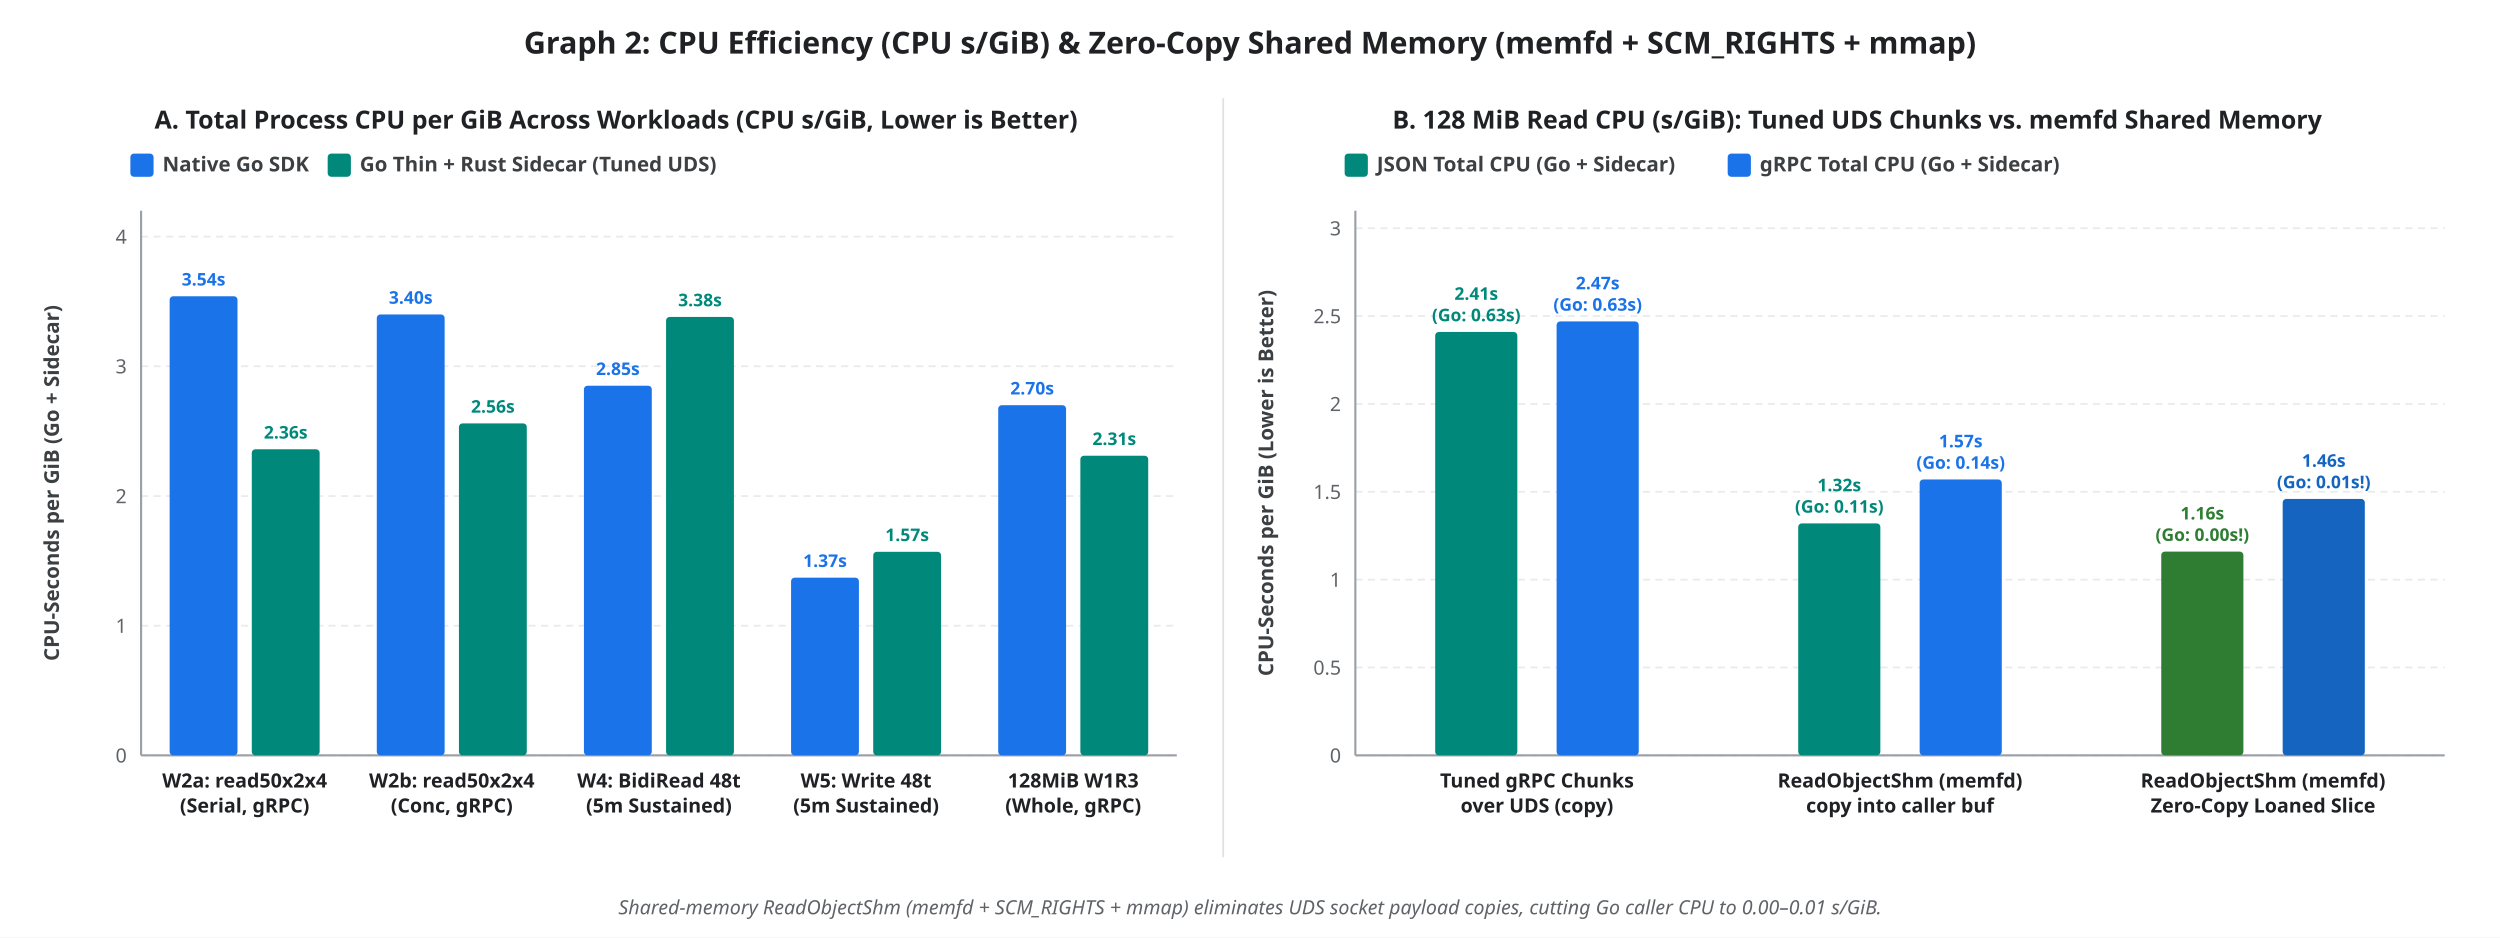
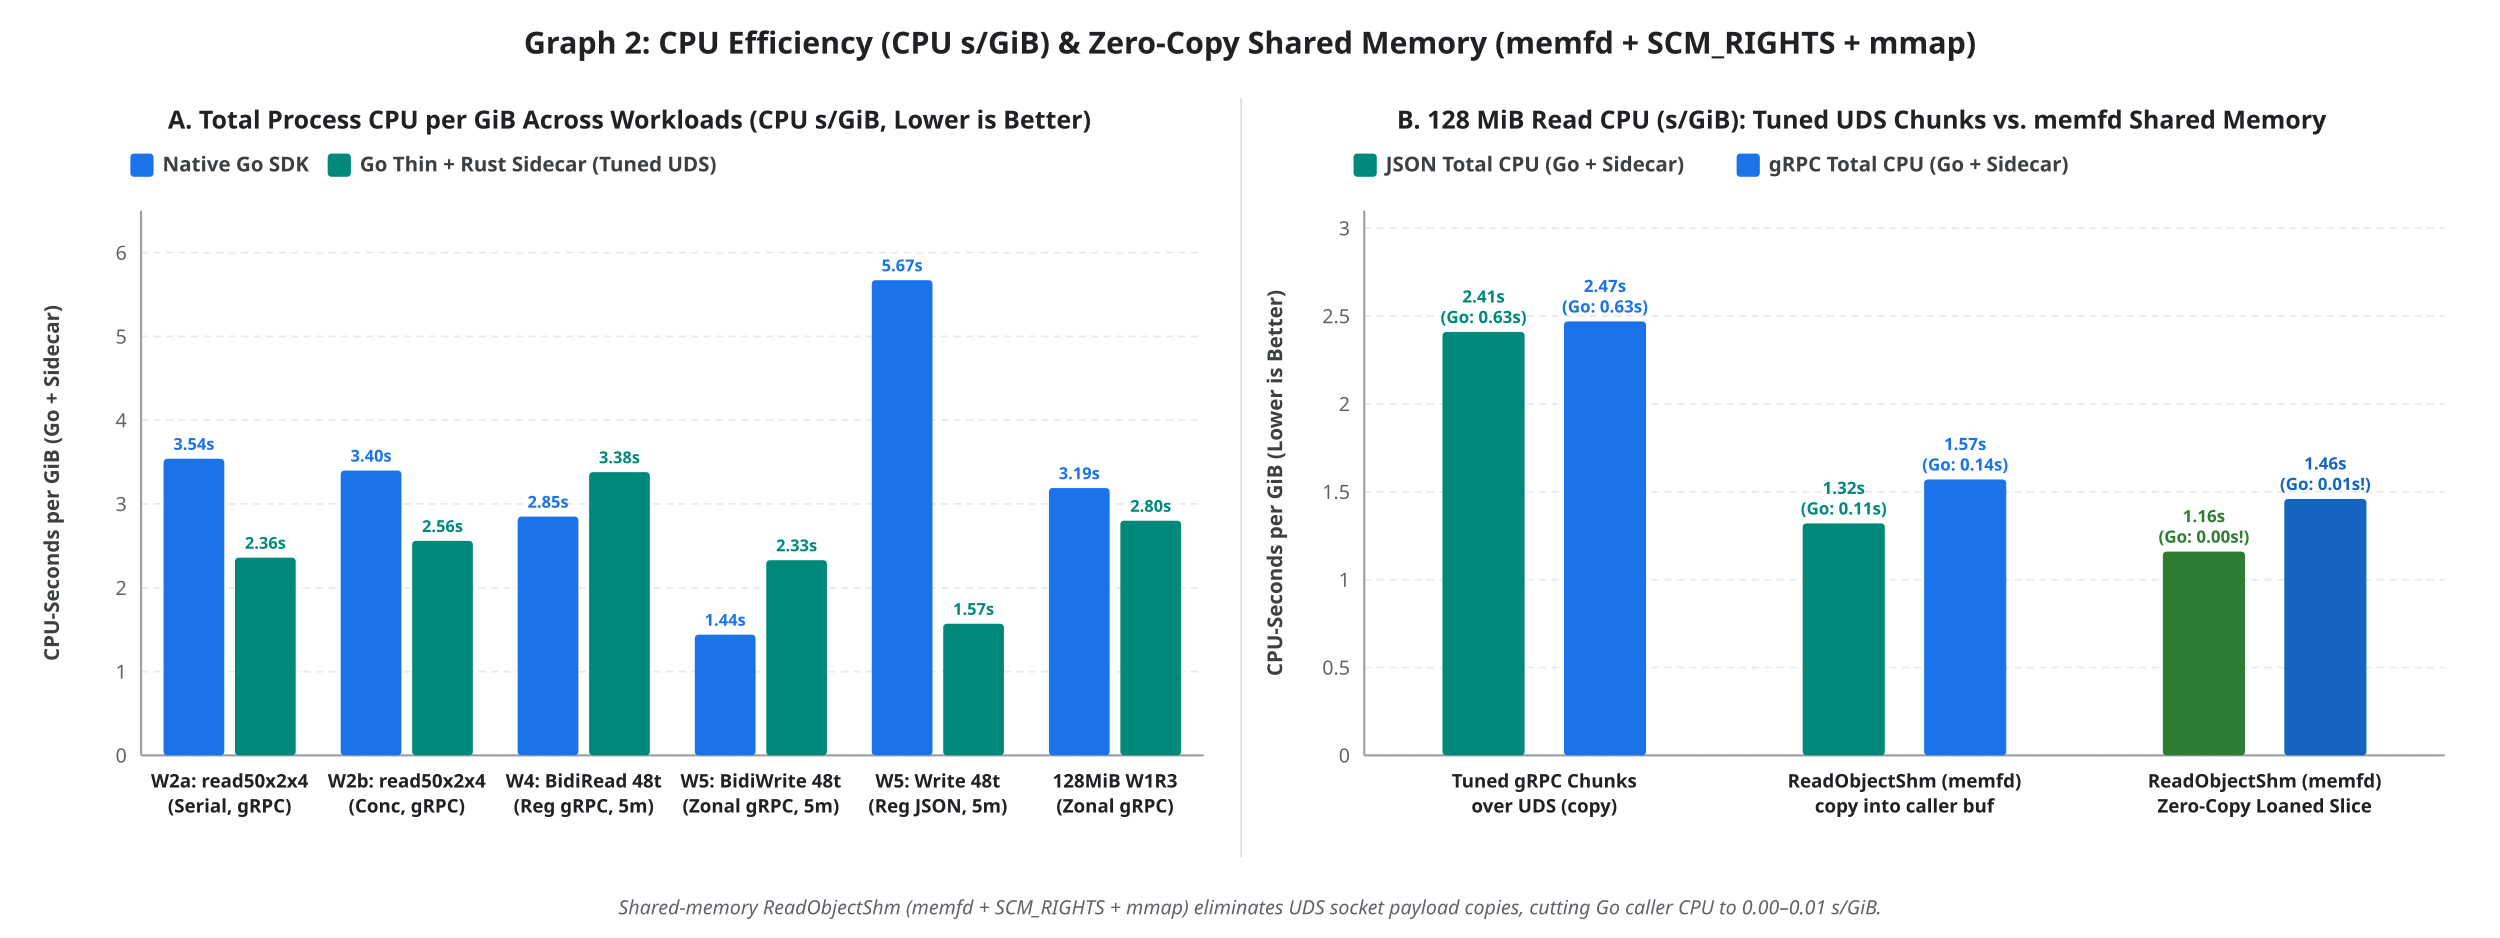
<svg xmlns="http://www.w3.org/2000/svg" width="1400" height="525" viewBox="0 0 1400 525">
  <rect width="1400" height="525" fill="#FFFFFF" />
  <text x="700" y="30" text-anchor="middle" font-family="sans-serif" font-size="17" font-weight="bold" fill="#202124">Graph 2: CPU Efficiency (CPU s/GiB) &amp; Zero-Copy Shared Memory (memfd + SCM_RIGHTS + mmap)</text>
-   <line x1="685" y1="55" x2="685" y2="480" stroke="#E0E0E0" stroke-width="1" />
-   <text x="345.0" y="72" text-anchor="middle" font-family="sans-serif" font-size="14" font-weight="bold" fill="#202124">A. Total Process CPU per GiB Across Workloads (CPU s/GiB, Lower is Better)</text>
+   <line x1="695" y1="55" x2="695" y2="480" stroke="#E0E0E0" stroke-width="1" />
+   <text x="352.5" y="72" text-anchor="middle" font-family="sans-serif" font-size="14" font-weight="bold" fill="#202124">A. Total Process CPU per GiB Across Workloads (CPU s/GiB, Lower is Better)</text>
  <rect x="73" y="86" width="13" height="13" rx="2" fill="#1A73E8" />
  <text x="91" y="96" font-family="sans-serif" font-size="11.5" font-weight="600" fill="#3C4043">Native Go SDK</text>
  <rect x="183.5" y="86" width="13" height="13" rx="2" fill="#00897B" />
  <text x="201.5" y="96" font-family="sans-serif" font-size="11.5" font-weight="600" fill="#3C4043">Go Thin + Rust Sidecar (Tuned UDS)</text>
-   <line x1="79" y1="423.0" x2="659" y2="423.0" stroke="#E8EAED" stroke-width="1" stroke-dasharray="4,3" />
+   <line x1="79" y1="423.0" x2="674" y2="423.0" stroke="#E8EAED" stroke-width="1" stroke-dasharray="4,3" />
  <text x="71" y="427.0" text-anchor="end" font-family="sans-serif" font-size="11" fill="#5F6368">0</text>
-   <line x1="79" y1="350.4" x2="659" y2="350.4" stroke="#E8EAED" stroke-width="1" stroke-dasharray="4,3" />
-   <text x="71" y="354.4" text-anchor="end" font-family="sans-serif" font-size="11" fill="#5F6368">1</text>
-   <line x1="79" y1="277.8" x2="659" y2="277.8" stroke="#E8EAED" stroke-width="1" stroke-dasharray="4,3" />
-   <text x="71" y="281.8" text-anchor="end" font-family="sans-serif" font-size="11" fill="#5F6368">2</text>
-   <line x1="79" y1="205.1" x2="659" y2="205.1" stroke="#E8EAED" stroke-width="1" stroke-dasharray="4,3" />
-   <text x="71" y="209.1" text-anchor="end" font-family="sans-serif" font-size="11" fill="#5F6368">3</text>
-   <line x1="79" y1="132.5" x2="659" y2="132.5" stroke="#E8EAED" stroke-width="1" stroke-dasharray="4,3" />
-   <text x="71" y="136.5" text-anchor="end" font-family="sans-serif" font-size="11" fill="#5F6368">4</text>
+   <line x1="79" y1="376.1" x2="674" y2="376.1" stroke="#E8EAED" stroke-width="1" stroke-dasharray="4,3" />
+   <text x="71" y="380.1" text-anchor="end" font-family="sans-serif" font-size="11" fill="#5F6368">1</text>
+   <line x1="79" y1="329.2" x2="674" y2="329.2" stroke="#E8EAED" stroke-width="1" stroke-dasharray="4,3" />
+   <text x="71" y="333.2" text-anchor="end" font-family="sans-serif" font-size="11" fill="#5F6368">2</text>
+   <line x1="79" y1="282.2" x2="674" y2="282.2" stroke="#E8EAED" stroke-width="1" stroke-dasharray="4,3" />
+   <text x="71" y="286.2" text-anchor="end" font-family="sans-serif" font-size="11" fill="#5F6368">3</text>
+   <line x1="79" y1="235.3" x2="674" y2="235.3" stroke="#E8EAED" stroke-width="1" stroke-dasharray="4,3" />
+   <text x="71" y="239.3" text-anchor="end" font-family="sans-serif" font-size="11" fill="#5F6368">4</text>
+   <line x1="79" y1="188.4" x2="674" y2="188.4" stroke="#E8EAED" stroke-width="1" stroke-dasharray="4,3" />
+   <text x="71" y="192.4" text-anchor="end" font-family="sans-serif" font-size="11" fill="#5F6368">5</text>
+   <line x1="79" y1="141.5" x2="674" y2="141.5" stroke="#E8EAED" stroke-width="1" stroke-dasharray="4,3" />
+   <text x="71" y="145.5" text-anchor="end" font-family="sans-serif" font-size="11" fill="#5F6368">6</text>
  <line x1="79" y1="118" x2="79" y2="423" stroke="#9AA0A6" stroke-width="1.2" />
-   <line x1="79" y1="423" x2="659" y2="423" stroke="#9AA0A6" stroke-width="1.2" />
+   <line x1="79" y1="423" x2="674" y2="423" stroke="#9AA0A6" stroke-width="1.2" />
  <text x="33" y="270.5" text-anchor="middle" font-family="sans-serif" font-size="11.5" font-weight="bold" fill="#3C4043" transform="rotate(-90 33 270.5)">CPU-Seconds per GiB (Go + Sidecar)</text>
-   <rect x="95.0" y="165.9" width="38.0" height="257.1" rx="2" fill="#1A73E8" />
-   <text x="114.0" y="159.9" text-anchor="middle" font-family="sans-serif" font-size="9.8" font-weight="bold" fill="#1A73E8">3.54s</text>
-   <rect x="141.0" y="251.6" width="38.0" height="171.4" rx="2" fill="#00897B" />
-   <text x="160.0" y="245.6" text-anchor="middle" font-family="sans-serif" font-size="9.8" font-weight="bold" fill="#00897B">2.36s</text>
-   <text x="137.0" y="441" text-anchor="middle" font-family="sans-serif" font-size="11" font-weight="600" fill="#202124">W2a: read50x2x4</text>
-   <text x="137.0" y="455" text-anchor="middle" font-family="sans-serif" font-size="11" font-weight="600" fill="#202124">(Serial, gRPC)</text>
-   <rect x="211.0" y="176.1" width="38.0" height="246.9" rx="2" fill="#1A73E8" />
-   <text x="230.0" y="170.1" text-anchor="middle" font-family="sans-serif" font-size="9.8" font-weight="bold" fill="#1A73E8">3.40s</text>
-   <rect x="257.0" y="237.1" width="38.0" height="185.9" rx="2" fill="#00897B" />
-   <text x="276.0" y="231.1" text-anchor="middle" font-family="sans-serif" font-size="9.8" font-weight="bold" fill="#00897B">2.56s</text>
-   <text x="253.0" y="441" text-anchor="middle" font-family="sans-serif" font-size="11" font-weight="600" fill="#202124">W2b: read50x2x4</text>
-   <text x="253.0" y="455" text-anchor="middle" font-family="sans-serif" font-size="11" font-weight="600" fill="#202124">(Conc, gRPC)</text>
-   <rect x="327.0" y="216.0" width="38.0" height="207.0" rx="2" fill="#1A73E8" />
-   <text x="346.0" y="210.0" text-anchor="middle" font-family="sans-serif" font-size="9.8" font-weight="bold" fill="#1A73E8">2.85s</text>
-   <rect x="373.0" y="177.5" width="38.0" height="245.5" rx="2" fill="#00897B" />
-   <text x="392.0" y="171.5" text-anchor="middle" font-family="sans-serif" font-size="9.8" font-weight="bold" fill="#00897B">3.38s</text>
-   <text x="369.0" y="441" text-anchor="middle" font-family="sans-serif" font-size="11" font-weight="600" fill="#202124">W4: BidiRead 48t</text>
-   <text x="369.0" y="455" text-anchor="middle" font-family="sans-serif" font-size="11" font-weight="600" fill="#202124">(5m Sustained)</text>
-   <rect x="443.0" y="323.5" width="38.0" height="99.5" rx="2" fill="#1A73E8" />
-   <text x="462.0" y="317.5" text-anchor="middle" font-family="sans-serif" font-size="9.8" font-weight="bold" fill="#1A73E8">1.37s</text>
-   <rect x="489.0" y="309.0" width="38.0" height="114.0" rx="2" fill="#00897B" />
-   <text x="508.0" y="303.0" text-anchor="middle" font-family="sans-serif" font-size="9.8" font-weight="bold" fill="#00897B">1.57s</text>
-   <text x="485.0" y="441" text-anchor="middle" font-family="sans-serif" font-size="11" font-weight="600" fill="#202124">W5: Write 48t</text>
-   <text x="485.0" y="455" text-anchor="middle" font-family="sans-serif" font-size="11" font-weight="600" fill="#202124">(5m Sustained)</text>
-   <rect x="559.0" y="226.9" width="38.0" height="196.1" rx="2" fill="#1A73E8" />
-   <text x="578.0" y="220.9" text-anchor="middle" font-family="sans-serif" font-size="9.8" font-weight="bold" fill="#1A73E8">2.70s</text>
-   <rect x="605.0" y="255.2" width="38.0" height="167.8" rx="2" fill="#00897B" />
-   <text x="624.0" y="249.2" text-anchor="middle" font-family="sans-serif" font-size="9.8" font-weight="bold" fill="#00897B">2.31s</text>
-   <text x="601.0" y="441" text-anchor="middle" font-family="sans-serif" font-size="11" font-weight="600" fill="#202124">128MiB W1R3</text>
-   <text x="601.0" y="455" text-anchor="middle" font-family="sans-serif" font-size="11" font-weight="600" fill="#202124">(Whole, gRPC)</text>
-   <text x="1040.0" y="72" text-anchor="middle" font-family="sans-serif" font-size="14" font-weight="bold" fill="#202124">B. 128 MiB Read CPU (s/GiB): Tuned UDS Chunks vs. memfd Shared Memory</text>
-   <rect x="753" y="86" width="13" height="13" rx="2" fill="#00897B" />
-   <text x="771" y="96" font-family="sans-serif" font-size="11.5" font-weight="600" fill="#3C4043">JSON Total CPU (Go + Sidecar)</text>
-   <rect x="967.5" y="86" width="13" height="13" rx="2" fill="#1A73E8" />
-   <text x="985.5" y="96" font-family="sans-serif" font-size="11.5" font-weight="600" fill="#3C4043">gRPC Total CPU (Go + Sidecar)</text>
-   <line x1="759" y1="423.0" x2="1369" y2="423.0" stroke="#E8EAED" stroke-width="1" stroke-dasharray="4,3" />
-   <text x="751" y="427.0" text-anchor="end" font-family="sans-serif" font-size="11" fill="#5F6368">0</text>
-   <line x1="759" y1="373.8" x2="1369" y2="373.8" stroke="#E8EAED" stroke-width="1" stroke-dasharray="4,3" />
-   <text x="751" y="377.8" text-anchor="end" font-family="sans-serif" font-size="11" fill="#5F6368">0.5</text>
-   <line x1="759" y1="324.6" x2="1369" y2="324.6" stroke="#E8EAED" stroke-width="1" stroke-dasharray="4,3" />
-   <text x="751" y="328.6" text-anchor="end" font-family="sans-serif" font-size="11" fill="#5F6368">1</text>
-   <line x1="759" y1="275.4" x2="1369" y2="275.4" stroke="#E8EAED" stroke-width="1" stroke-dasharray="4,3" />
-   <text x="751" y="279.4" text-anchor="end" font-family="sans-serif" font-size="11" fill="#5F6368">1.5</text>
-   <line x1="759" y1="226.2" x2="1369" y2="226.2" stroke="#E8EAED" stroke-width="1" stroke-dasharray="4,3" />
-   <text x="751" y="230.2" text-anchor="end" font-family="sans-serif" font-size="11" fill="#5F6368">2</text>
-   <line x1="759" y1="177.0" x2="1369" y2="177.0" stroke="#E8EAED" stroke-width="1" stroke-dasharray="4,3" />
-   <text x="751" y="181.0" text-anchor="end" font-family="sans-serif" font-size="11" fill="#5F6368">2.5</text>
-   <line x1="759" y1="127.8" x2="1369" y2="127.8" stroke="#E8EAED" stroke-width="1" stroke-dasharray="4,3" />
-   <text x="751" y="131.8" text-anchor="end" font-family="sans-serif" font-size="11" fill="#5F6368">3</text>
-   <line x1="759" y1="118" x2="759" y2="423" stroke="#9AA0A6" stroke-width="1.2" />
-   <line x1="759" y1="423" x2="1369" y2="423" stroke="#9AA0A6" stroke-width="1.2" />
-   <text x="713" y="270.5" text-anchor="middle" font-family="sans-serif" font-size="11.5" font-weight="bold" fill="#3C4043" transform="rotate(-90 713 270.5)">CPU-Seconds per GiB (Lower is Better)</text>
-   <rect x="803.7" y="185.9" width="46.0" height="237.1" rx="2" fill="#00897B" />
-   <text x="826.7" y="167.9" text-anchor="middle" font-family="sans-serif" font-size="9.8" font-weight="bold" fill="#00897B">2.41s</text>
-   <text x="826.7" y="179.9" text-anchor="middle" font-family="sans-serif" font-size="9.8" font-weight="bold" fill="#00897B">(Go: 0.63s)</text>
-   <rect x="871.7" y="180.0" width="46.0" height="243.0" rx="2" fill="#1A73E8" />
-   <text x="894.7" y="162.0" text-anchor="middle" font-family="sans-serif" font-size="9.8" font-weight="bold" fill="#1A73E8">2.47s</text>
-   <text x="894.7" y="174.0" text-anchor="middle" font-family="sans-serif" font-size="9.8" font-weight="bold" fill="#1A73E8">(Go: 0.63s)</text>
-   <text x="860.7" y="441" text-anchor="middle" font-family="sans-serif" font-size="11" font-weight="600" fill="#202124">Tuned gRPC Chunks</text>
-   <text x="860.7" y="455" text-anchor="middle" font-family="sans-serif" font-size="11" font-weight="600" fill="#202124">over UDS (copy)</text>
-   <rect x="1007.0" y="293.1" width="46.0" height="129.9" rx="2" fill="#00897B" />
-   <text x="1030.0" y="275.1" text-anchor="middle" font-family="sans-serif" font-size="9.8" font-weight="bold" fill="#00897B">1.32s</text>
-   <text x="1030.0" y="287.1" text-anchor="middle" font-family="sans-serif" font-size="9.8" font-weight="bold" fill="#00897B">(Go: 0.11s)</text>
-   <rect x="1075.0" y="268.5" width="46.0" height="154.5" rx="2" fill="#1A73E8" />
-   <text x="1098.0" y="250.5" text-anchor="middle" font-family="sans-serif" font-size="9.8" font-weight="bold" fill="#1A73E8">1.57s</text>
-   <text x="1098.0" y="262.5" text-anchor="middle" font-family="sans-serif" font-size="9.8" font-weight="bold" fill="#1A73E8">(Go: 0.14s)</text>
-   <text x="1064.0" y="441" text-anchor="middle" font-family="sans-serif" font-size="11" font-weight="600" fill="#202124">ReadObjectShm (memfd)</text>
-   <text x="1064.0" y="455" text-anchor="middle" font-family="sans-serif" font-size="11" font-weight="600" fill="#202124">copy into caller buf</text>
-   <rect x="1210.3" y="308.9" width="46.0" height="114.1" rx="2" fill="#2E7D32" />
-   <text x="1233.3" y="290.9" text-anchor="middle" font-family="sans-serif" font-size="9.8" font-weight="bold" fill="#2E7D32">1.16s</text>
-   <text x="1233.3" y="302.9" text-anchor="middle" font-family="sans-serif" font-size="9.8" font-weight="bold" fill="#2E7D32">(Go: 0.00s!)</text>
-   <rect x="1278.3" y="279.4" width="46.0" height="143.6" rx="2" fill="#1565C0" />
-   <text x="1301.3" y="261.4" text-anchor="middle" font-family="sans-serif" font-size="9.8" font-weight="bold" fill="#1565C0">1.46s</text>
-   <text x="1301.3" y="273.4" text-anchor="middle" font-family="sans-serif" font-size="9.8" font-weight="bold" fill="#1565C0">(Go: 0.01s!)</text>
-   <text x="1267.3" y="441" text-anchor="middle" font-family="sans-serif" font-size="11" font-weight="600" fill="#202124">ReadObjectShm (memfd)</text>
-   <text x="1267.3" y="455" text-anchor="middle" font-family="sans-serif" font-size="11" font-weight="600" fill="#202124">Zero-Copy Loaned Slice</text>
+   <rect x="91.6" y="256.9" width="34.0" height="166.1" rx="2" fill="#1A73E8" />
+   <text x="108.6" y="251.9" text-anchor="middle" font-family="sans-serif" font-size="9.2" font-weight="bold" fill="#1A73E8">3.54s</text>
+   <rect x="131.6" y="312.3" width="34.0" height="110.7" rx="2" fill="#00897B" />
+   <text x="148.6" y="307.3" text-anchor="middle" font-family="sans-serif" font-size="9.2" font-weight="bold" fill="#00897B">2.36s</text>
+   <text x="128.6" y="441" text-anchor="middle" font-family="sans-serif" font-size="10.5" font-weight="600" fill="#202124">W2a: read50x2x4</text>
+   <text x="128.6" y="455" text-anchor="middle" font-family="sans-serif" font-size="10.5" font-weight="600" fill="#202124">(Serial, gRPC)</text>
+   <rect x="190.8" y="263.5" width="34.0" height="159.5" rx="2" fill="#1A73E8" />
+   <text x="207.8" y="258.5" text-anchor="middle" font-family="sans-serif" font-size="9.2" font-weight="bold" fill="#1A73E8">3.40s</text>
+   <rect x="230.8" y="302.9" width="34.0" height="120.1" rx="2" fill="#00897B" />
+   <text x="247.8" y="297.9" text-anchor="middle" font-family="sans-serif" font-size="9.2" font-weight="bold" fill="#00897B">2.56s</text>
+   <text x="227.8" y="441" text-anchor="middle" font-family="sans-serif" font-size="10.5" font-weight="600" fill="#202124">W2b: read50x2x4</text>
+   <text x="227.8" y="455" text-anchor="middle" font-family="sans-serif" font-size="10.5" font-weight="600" fill="#202124">(Conc, gRPC)</text>
+   <rect x="289.9" y="289.3" width="34.0" height="133.7" rx="2" fill="#1A73E8" />
+   <text x="306.9" y="284.3" text-anchor="middle" font-family="sans-serif" font-size="9.2" font-weight="bold" fill="#1A73E8">2.85s</text>
+   <rect x="329.9" y="264.4" width="34.0" height="158.6" rx="2" fill="#00897B" />
+   <text x="346.9" y="259.4" text-anchor="middle" font-family="sans-serif" font-size="9.2" font-weight="bold" fill="#00897B">3.38s</text>
+   <text x="326.9" y="441" text-anchor="middle" font-family="sans-serif" font-size="10.5" font-weight="600" fill="#202124">W4: BidiRead 48t</text>
+   <text x="326.9" y="455" text-anchor="middle" font-family="sans-serif" font-size="10.5" font-weight="600" fill="#202124">(Reg gRPC, 5m)</text>
+   <rect x="389.1" y="355.4" width="34.0" height="67.6" rx="2" fill="#1A73E8" />
+   <text x="406.1" y="350.4" text-anchor="middle" font-family="sans-serif" font-size="9.2" font-weight="bold" fill="#1A73E8">1.44s</text>
+   <rect x="429.1" y="313.7" width="34.0" height="109.3" rx="2" fill="#00897B" />
+   <text x="446.1" y="308.7" text-anchor="middle" font-family="sans-serif" font-size="9.2" font-weight="bold" fill="#00897B">2.33s</text>
+   <text x="426.1" y="441" text-anchor="middle" font-family="sans-serif" font-size="10.5" font-weight="600" fill="#202124">W5: BidiWrite 48t</text>
+   <text x="426.1" y="455" text-anchor="middle" font-family="sans-serif" font-size="10.5" font-weight="600" fill="#202124">(Zonal gRPC, 5m)</text>
+   <rect x="488.2" y="156.9" width="34.0" height="266.1" rx="2" fill="#1A73E8" />
+   <text x="505.2" y="151.9" text-anchor="middle" font-family="sans-serif" font-size="9.2" font-weight="bold" fill="#1A73E8">5.67s</text>
+   <rect x="528.2" y="349.3" width="34.0" height="73.7" rx="2" fill="#00897B" />
+   <text x="545.2" y="344.3" text-anchor="middle" font-family="sans-serif" font-size="9.2" font-weight="bold" fill="#00897B">1.57s</text>
+   <text x="525.2" y="441" text-anchor="middle" font-family="sans-serif" font-size="10.5" font-weight="600" fill="#202124">W5: Write 48t</text>
+   <text x="525.2" y="455" text-anchor="middle" font-family="sans-serif" font-size="10.5" font-weight="600" fill="#202124">(Reg JSON, 5m)</text>
+   <rect x="587.4" y="273.3" width="34.0" height="149.7" rx="2" fill="#1A73E8" />
+   <text x="604.4" y="268.3" text-anchor="middle" font-family="sans-serif" font-size="9.2" font-weight="bold" fill="#1A73E8">3.19s</text>
+   <rect x="627.4" y="291.6" width="34.0" height="131.4" rx="2" fill="#00897B" />
+   <text x="644.4" y="286.6" text-anchor="middle" font-family="sans-serif" font-size="9.2" font-weight="bold" fill="#00897B">2.80s</text>
+   <text x="624.4" y="441" text-anchor="middle" font-family="sans-serif" font-size="10.5" font-weight="600" fill="#202124">128MiB W1R3</text>
+   <text x="624.4" y="455" text-anchor="middle" font-family="sans-serif" font-size="10.5" font-weight="600" fill="#202124">(Zonal gRPC)</text>
+   <text x="1042.5" y="72" text-anchor="middle" font-family="sans-serif" font-size="14" font-weight="bold" fill="#202124">B. 128 MiB Read CPU (s/GiB): Tuned UDS Chunks vs. memfd Shared Memory</text>
+   <rect x="758" y="86" width="13" height="13" rx="2" fill="#00897B" />
+   <text x="776" y="96" font-family="sans-serif" font-size="11.5" font-weight="600" fill="#3C4043">JSON Total CPU (Go + Sidecar)</text>
+   <rect x="972.5" y="86" width="13" height="13" rx="2" fill="#1A73E8" />
+   <text x="990.5" y="96" font-family="sans-serif" font-size="11.5" font-weight="600" fill="#3C4043">gRPC Total CPU (Go + Sidecar)</text>
+   <line x1="764" y1="423.0" x2="1369" y2="423.0" stroke="#E8EAED" stroke-width="1" stroke-dasharray="4,3" />
+   <text x="756" y="427.0" text-anchor="end" font-family="sans-serif" font-size="11" fill="#5F6368">0</text>
+   <line x1="764" y1="373.8" x2="1369" y2="373.8" stroke="#E8EAED" stroke-width="1" stroke-dasharray="4,3" />
+   <text x="756" y="377.8" text-anchor="end" font-family="sans-serif" font-size="11" fill="#5F6368">0.5</text>
+   <line x1="764" y1="324.6" x2="1369" y2="324.6" stroke="#E8EAED" stroke-width="1" stroke-dasharray="4,3" />
+   <text x="756" y="328.6" text-anchor="end" font-family="sans-serif" font-size="11" fill="#5F6368">1</text>
+   <line x1="764" y1="275.4" x2="1369" y2="275.4" stroke="#E8EAED" stroke-width="1" stroke-dasharray="4,3" />
+   <text x="756" y="279.4" text-anchor="end" font-family="sans-serif" font-size="11" fill="#5F6368">1.5</text>
+   <line x1="764" y1="226.2" x2="1369" y2="226.2" stroke="#E8EAED" stroke-width="1" stroke-dasharray="4,3" />
+   <text x="756" y="230.2" text-anchor="end" font-family="sans-serif" font-size="11" fill="#5F6368">2</text>
+   <line x1="764" y1="177.0" x2="1369" y2="177.0" stroke="#E8EAED" stroke-width="1" stroke-dasharray="4,3" />
+   <text x="756" y="181.0" text-anchor="end" font-family="sans-serif" font-size="11" fill="#5F6368">2.5</text>
+   <line x1="764" y1="127.8" x2="1369" y2="127.8" stroke="#E8EAED" stroke-width="1" stroke-dasharray="4,3" />
+   <text x="756" y="131.8" text-anchor="end" font-family="sans-serif" font-size="11" fill="#5F6368">3</text>
+   <line x1="764" y1="118" x2="764" y2="423" stroke="#9AA0A6" stroke-width="1.2" />
+   <line x1="764" y1="423" x2="1369" y2="423" stroke="#9AA0A6" stroke-width="1.2" />
+   <text x="718" y="270.5" text-anchor="middle" font-family="sans-serif" font-size="11.5" font-weight="bold" fill="#3C4043" transform="rotate(-90 718 270.5)">CPU-Seconds per GiB (Lower is Better)</text>
+   <rect x="807.8" y="185.9" width="46.0" height="237.1" rx="2" fill="#00897B" />
+   <text x="830.8" y="169.4" text-anchor="middle" font-family="sans-serif" font-size="9.5" font-weight="bold" fill="#00897B">2.41s</text>
+   <text x="830.8" y="180.9" text-anchor="middle" font-family="sans-serif" font-size="9.5" font-weight="bold" fill="#00897B">(Go: 0.63s)</text>
+   <rect x="875.8" y="180.0" width="46.0" height="243.0" rx="2" fill="#1A73E8" />
+   <text x="898.8" y="163.5" text-anchor="middle" font-family="sans-serif" font-size="9.5" font-weight="bold" fill="#1A73E8">2.47s</text>
+   <text x="898.8" y="175.0" text-anchor="middle" font-family="sans-serif" font-size="9.5" font-weight="bold" fill="#1A73E8">(Go: 0.63s)</text>
+   <text x="864.8" y="441" text-anchor="middle" font-family="sans-serif" font-size="10.5" font-weight="600" fill="#202124">Tuned gRPC Chunks</text>
+   <text x="864.8" y="455" text-anchor="middle" font-family="sans-serif" font-size="10.5" font-weight="600" fill="#202124">over UDS (copy)</text>
+   <rect x="1009.5" y="293.1" width="46.0" height="129.9" rx="2" fill="#00897B" />
+   <text x="1032.5" y="276.6" text-anchor="middle" font-family="sans-serif" font-size="9.5" font-weight="bold" fill="#00897B">1.32s</text>
+   <text x="1032.5" y="288.1" text-anchor="middle" font-family="sans-serif" font-size="9.5" font-weight="bold" fill="#00897B">(Go: 0.11s)</text>
+   <rect x="1077.5" y="268.5" width="46.0" height="154.5" rx="2" fill="#1A73E8" />
+   <text x="1100.5" y="252.0" text-anchor="middle" font-family="sans-serif" font-size="9.5" font-weight="bold" fill="#1A73E8">1.57s</text>
+   <text x="1100.5" y="263.5" text-anchor="middle" font-family="sans-serif" font-size="9.5" font-weight="bold" fill="#1A73E8">(Go: 0.14s)</text>
+   <text x="1066.5" y="441" text-anchor="middle" font-family="sans-serif" font-size="10.5" font-weight="600" fill="#202124">ReadObjectShm (memfd)</text>
+   <text x="1066.5" y="455" text-anchor="middle" font-family="sans-serif" font-size="10.5" font-weight="600" fill="#202124">copy into caller buf</text>
+   <rect x="1211.2" y="308.9" width="46.0" height="114.1" rx="2" fill="#2E7D32" />
+   <text x="1234.2" y="292.4" text-anchor="middle" font-family="sans-serif" font-size="9.5" font-weight="bold" fill="#2E7D32">1.16s</text>
+   <text x="1234.2" y="303.9" text-anchor="middle" font-family="sans-serif" font-size="9.5" font-weight="bold" fill="#2E7D32">(Go: 0.00s!)</text>
+   <rect x="1279.2" y="279.4" width="46.0" height="143.6" rx="2" fill="#1565C0" />
+   <text x="1302.2" y="262.9" text-anchor="middle" font-family="sans-serif" font-size="9.5" font-weight="bold" fill="#1565C0">1.46s</text>
+   <text x="1302.2" y="274.4" text-anchor="middle" font-family="sans-serif" font-size="9.5" font-weight="bold" fill="#1565C0">(Go: 0.01s!)</text>
+   <text x="1268.2" y="441" text-anchor="middle" font-family="sans-serif" font-size="10.5" font-weight="600" fill="#202124">ReadObjectShm (memfd)</text>
+   <text x="1268.2" y="455" text-anchor="middle" font-family="sans-serif" font-size="10.5" font-weight="600" fill="#202124">Zero-Copy Loaned Slice</text>
  <text x="700" y="512" text-anchor="middle" font-family="sans-serif" font-size="11" font-style="italic" fill="#5F6368">Shared-memory ReadObjectShm (memfd + SCM_RIGHTS + mmap) eliminates UDS socket payload copies, cutting Go caller CPU to 0.00–0.01 s/GiB.</text>
</svg>
